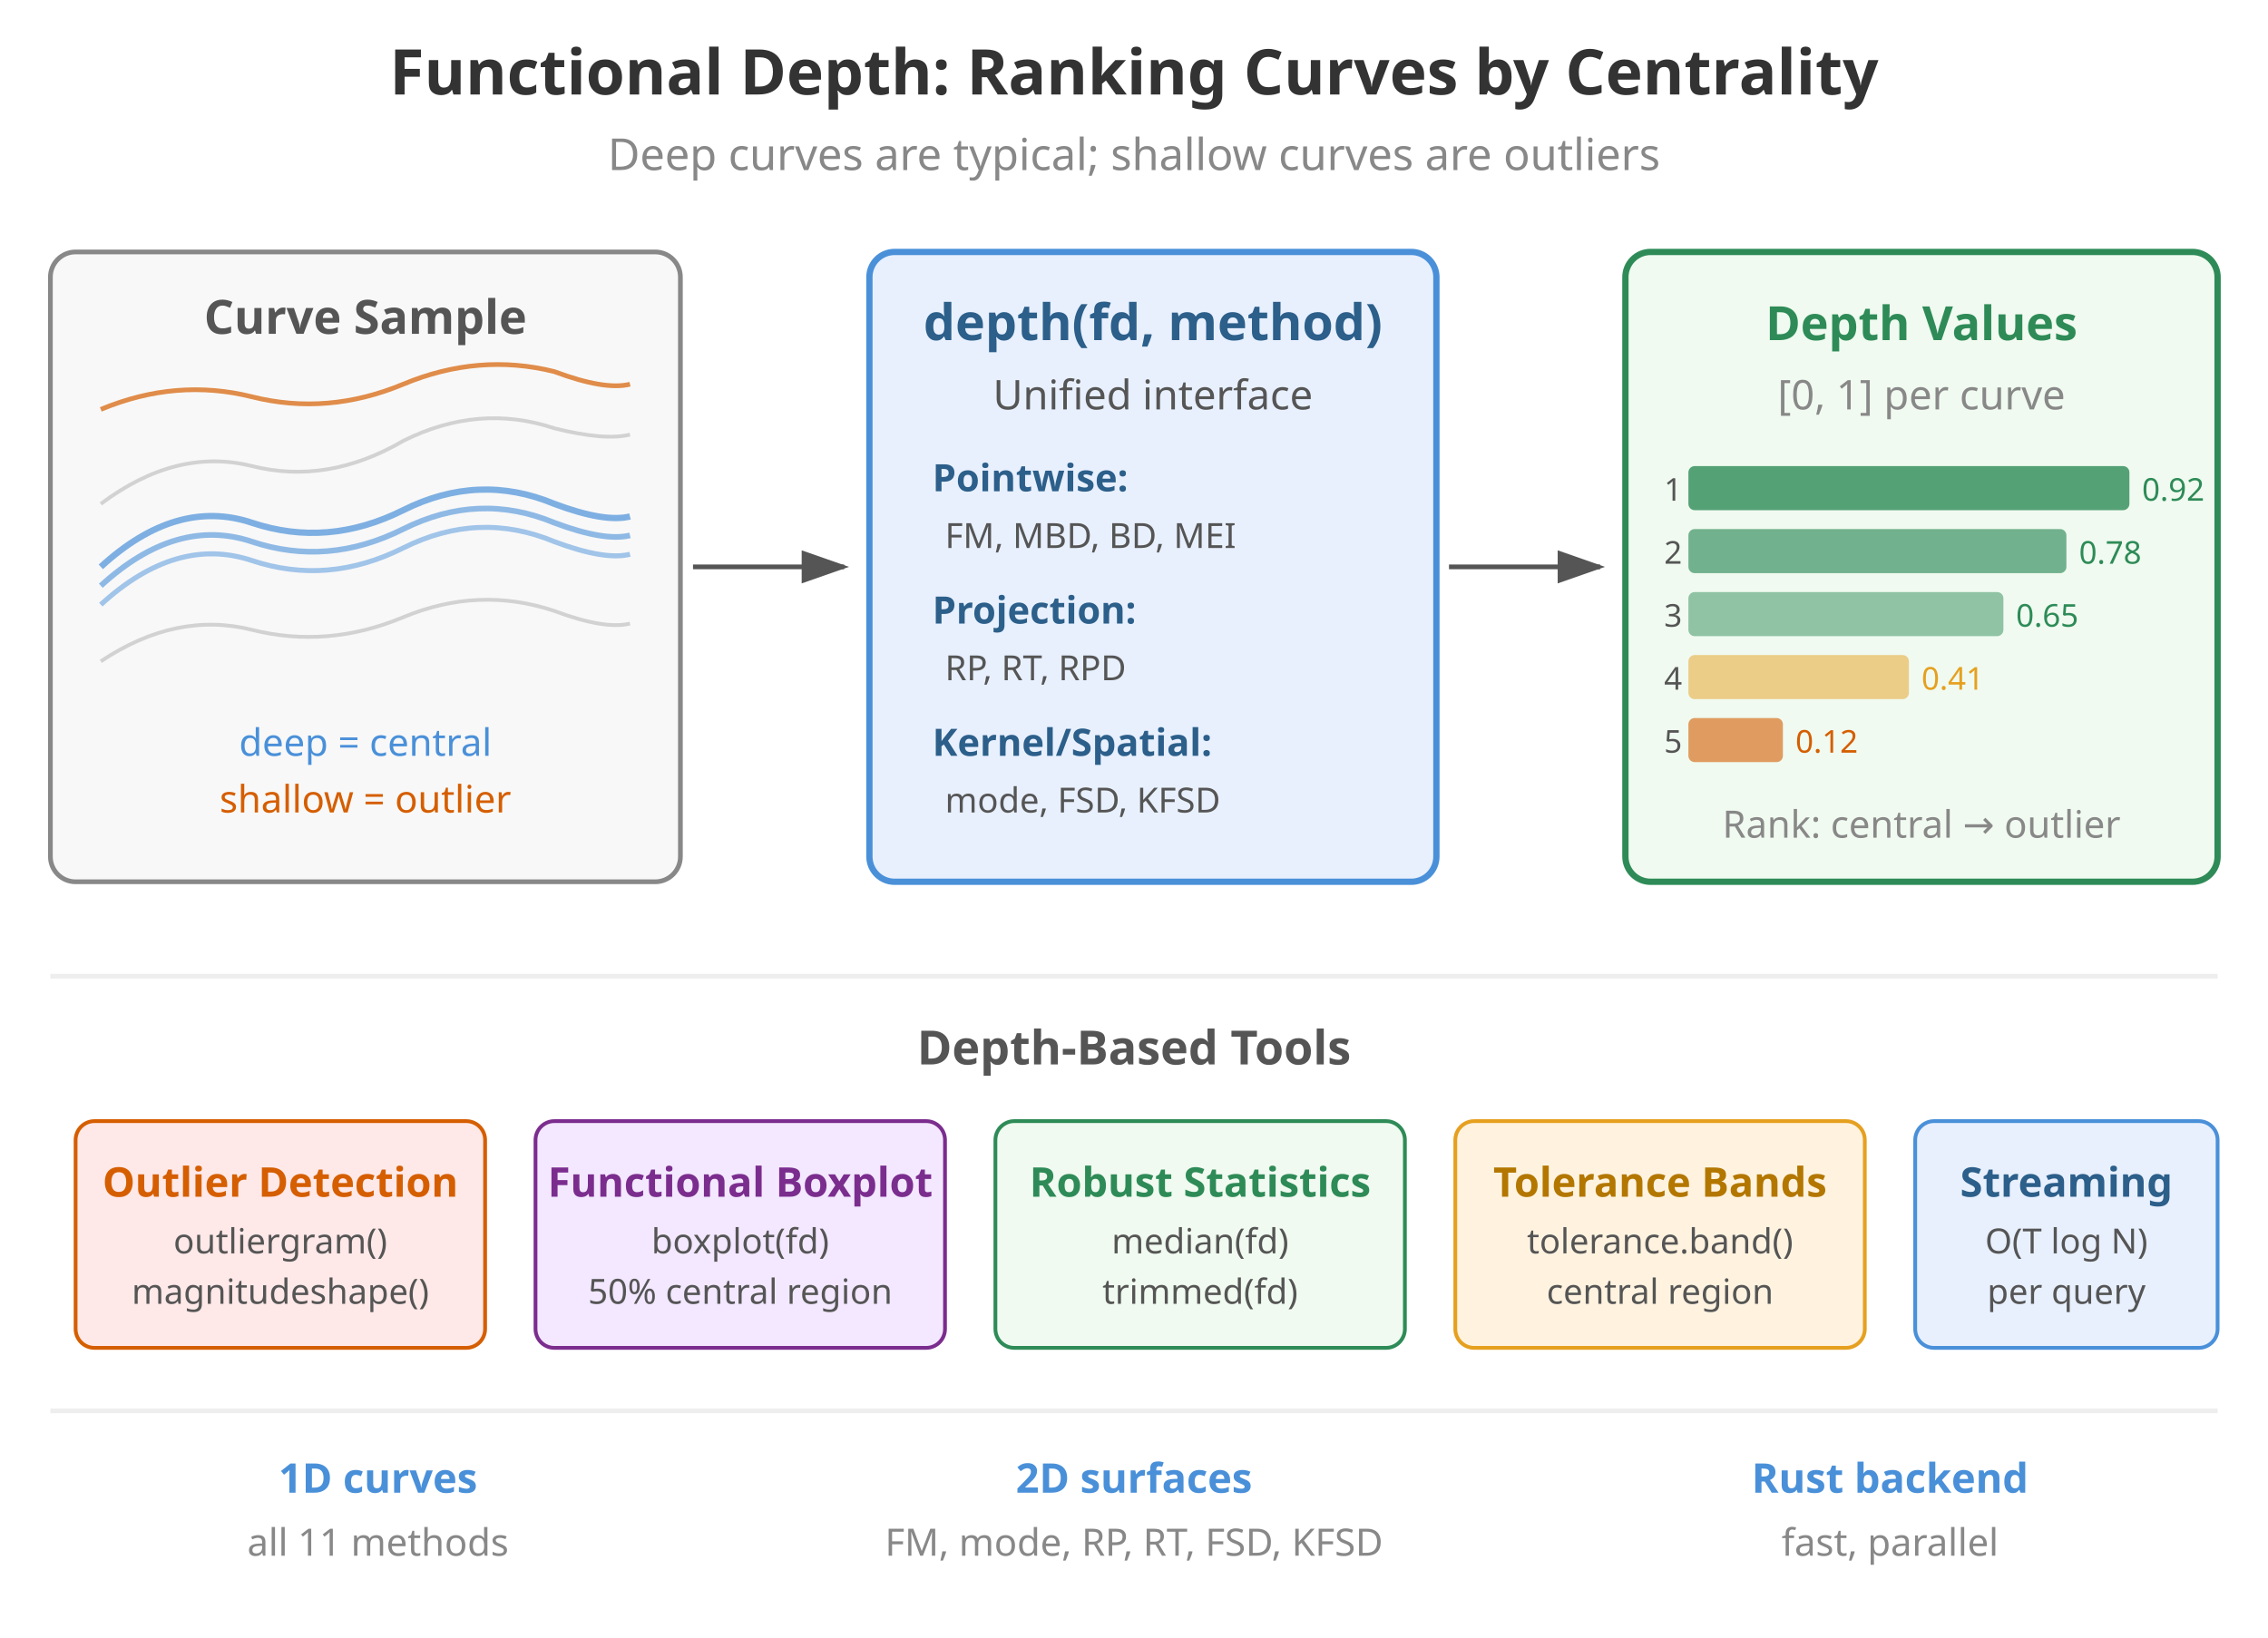
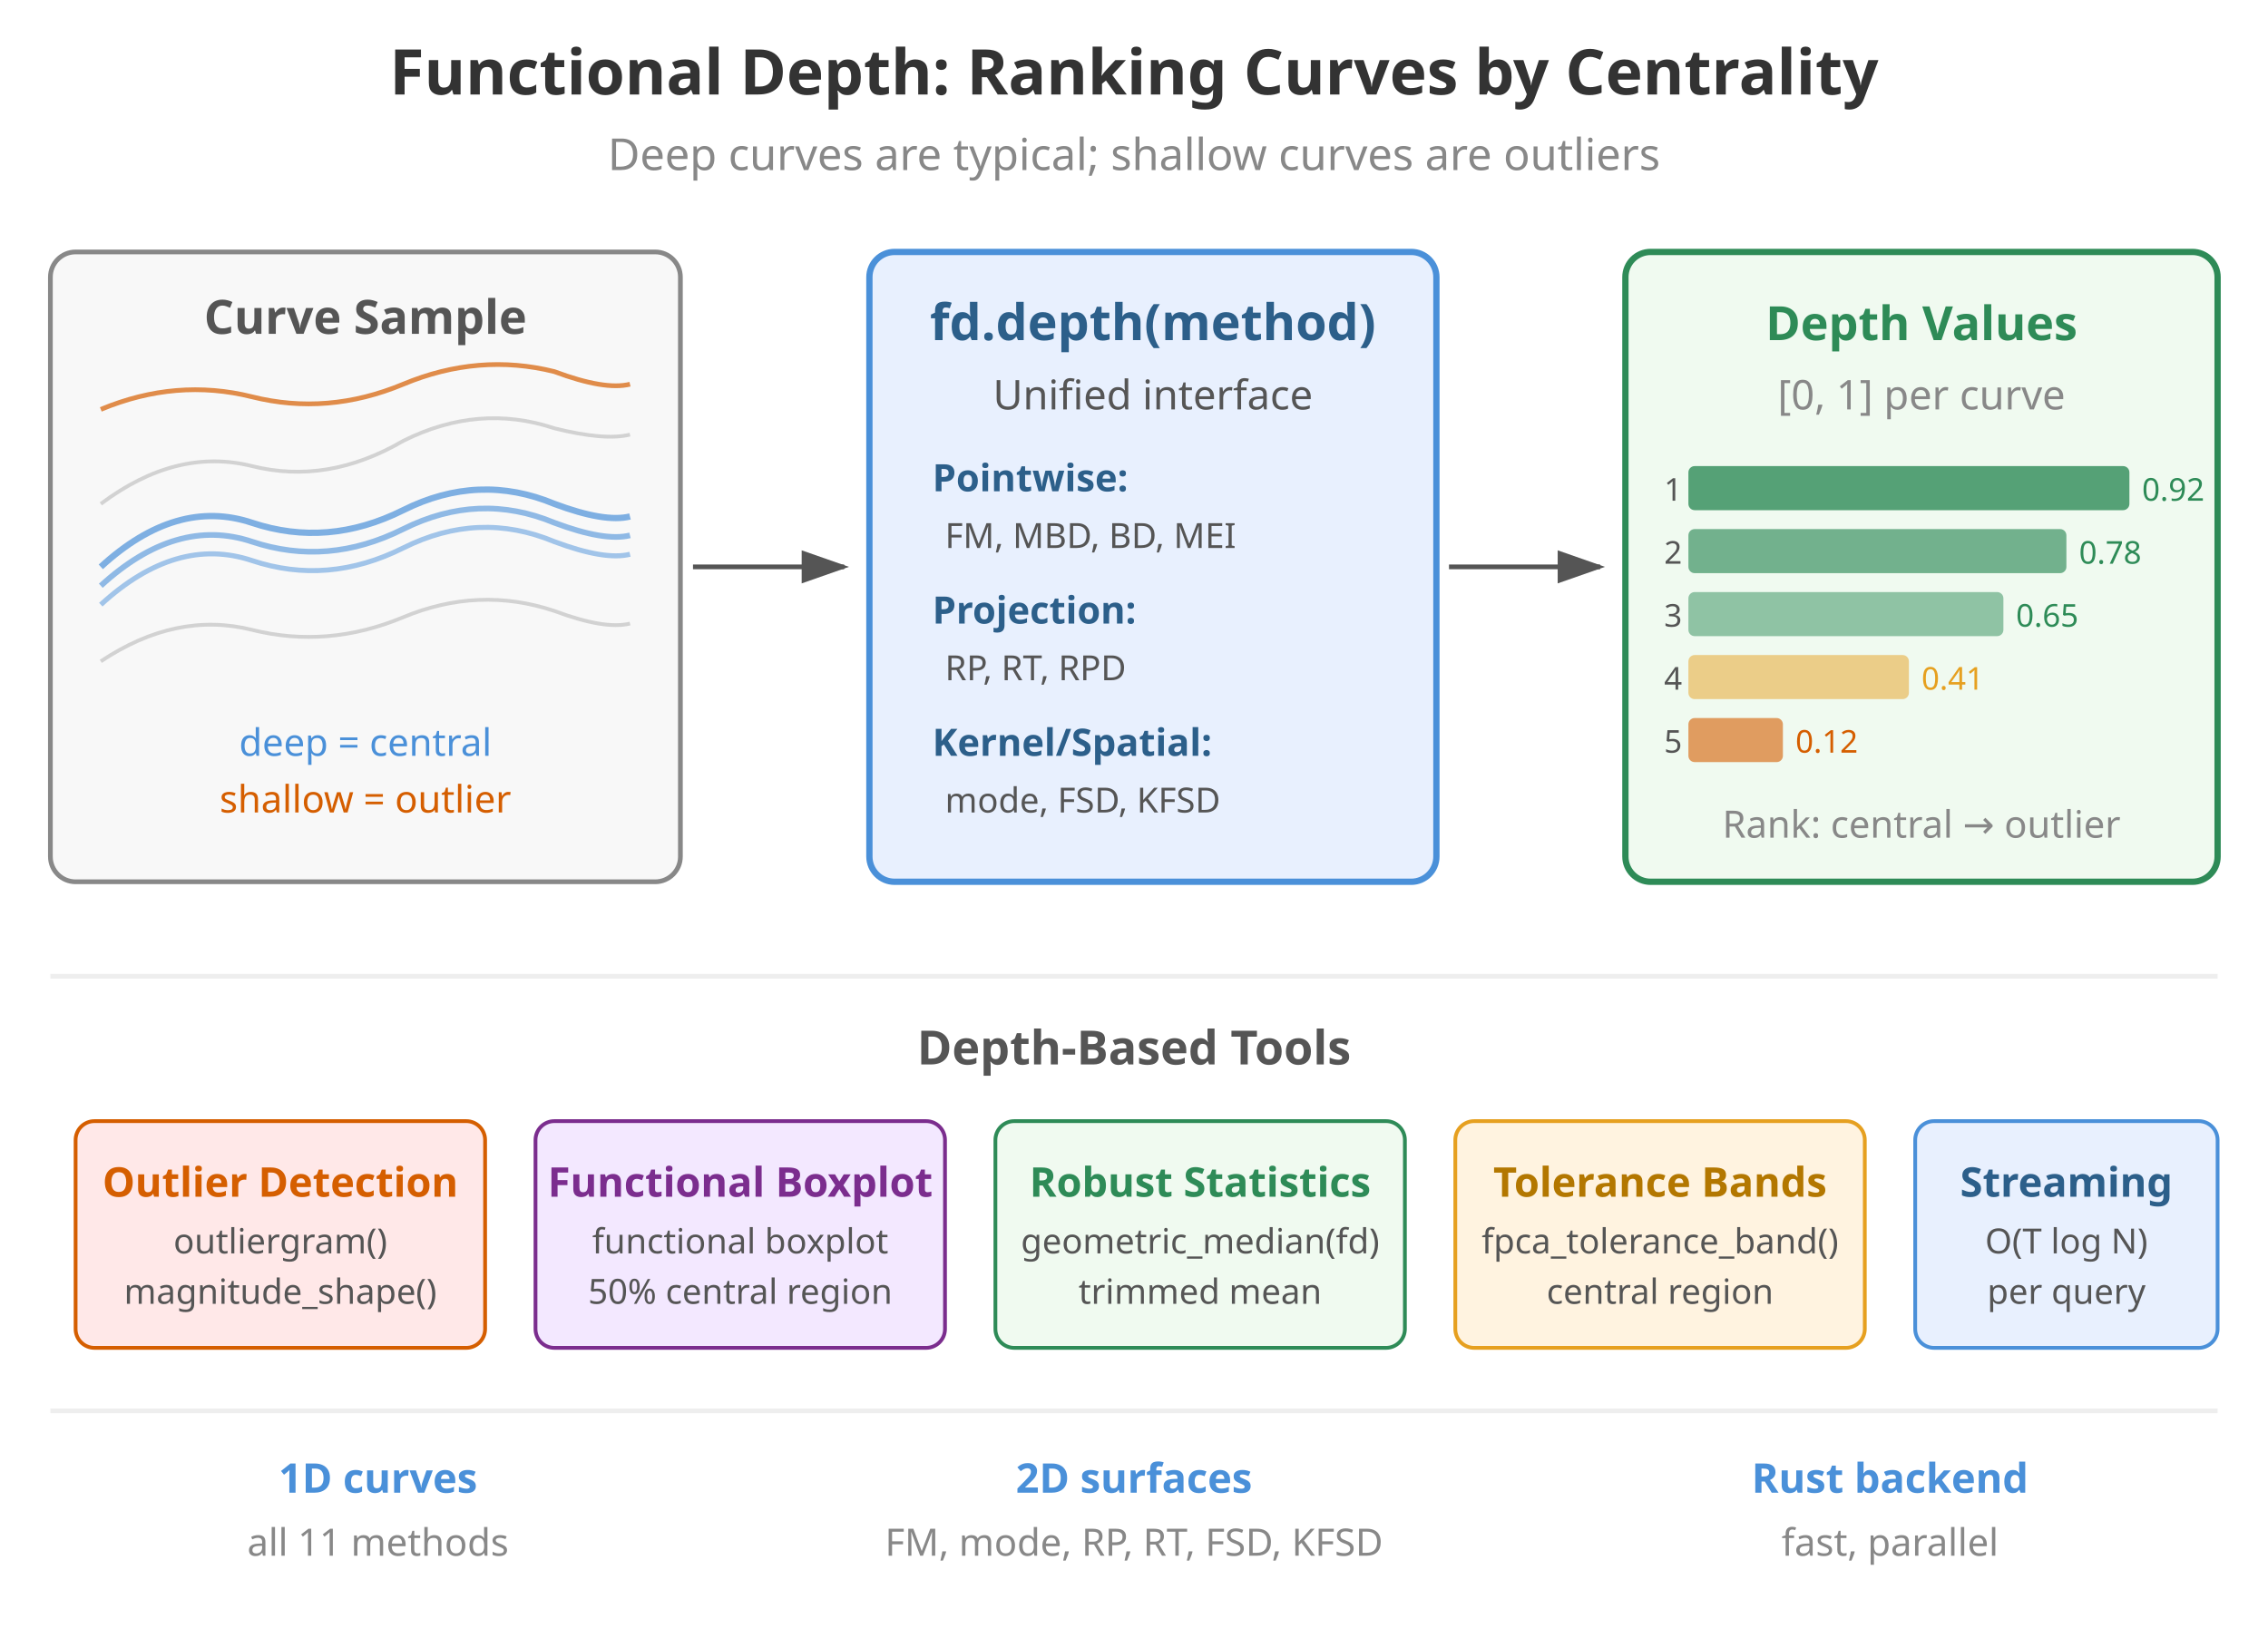
<svg xmlns="http://www.w3.org/2000/svg" viewBox="0 0 720 520" fill="none" font-family="'Segoe UI', system-ui, sans-serif">
  <defs>
    <marker id="arrDF" markerWidth="10" markerHeight="7" refX="9" refY="3.5" orient="auto">
      <path d="M0,0 L10,3.5 L0,7" fill="#555" />
    </marker>
  </defs>
  <text x="360" y="30" text-anchor="middle" font-size="20" font-weight="bold" fill="#333">Functional Depth: Ranking Curves by Centrality</text>
  <text x="360" y="54" text-anchor="middle" font-size="14" fill="#888">Deep curves are typical; shallow curves are outliers</text>
  <rect x="16" y="80" width="200" height="200" rx="8" fill="#F8F8F8" stroke="#888" stroke-width="1.5" />
  <text x="116" y="106" text-anchor="middle" font-size="15" font-weight="bold" fill="#555">Curve Sample</text>
  <path d="M32 180 Q56 158 80 166 Q104 174 128 162 Q152 150 176 160 Q192 166 200 164" stroke="#4A90D9" stroke-width="2" fill="none" opacity="0.7" />
  <path d="M32 186 Q56 164 80 172 Q104 180 128 168 Q152 156 176 166 Q192 172 200 170" stroke="#4A90D9" stroke-width="1.8" fill="none" opacity="0.6" />
  <path d="M32 192 Q56 170 80 178 Q104 186 128 174 Q152 162 176 172 Q192 178 200 176" stroke="#4A90D9" stroke-width="1.6" fill="none" opacity="0.5" />
  <path d="M32 160 Q56 142 80 148 Q104 154 128 140 Q152 128 176 136 Q192 140 200 138" stroke="#999" stroke-width="1.2" fill="none" opacity="0.4" />
  <path d="M32 210 Q56 194 80 200 Q104 206 128 196 Q152 186 176 194 Q192 200 200 198" stroke="#999" stroke-width="1.2" fill="none" opacity="0.4" />
  <path d="M32 130 Q56 120 80 126 Q104 132 128 122 Q152 112 176 118 Q192 124 200 122" stroke="#D55E00" stroke-width="1.5" fill="none" opacity="0.7" />
  <text x="116" y="240" text-anchor="middle" font-size="12" fill="#4A90D9">deep = central</text>
  <text x="116" y="258" text-anchor="middle" font-size="12" fill="#D55E00">shallow = outlier</text>
  <line x1="220" y1="180" x2="268" y2="180" stroke="#555" stroke-width="1.5" marker-end="url(#arrDF)" />
  <rect x="276" y="80" width="180" height="200" rx="8" fill="#E8F0FE" stroke="#4A90D9" stroke-width="2" />
-   <text x="366" y="108" text-anchor="middle" font-size="16" font-weight="bold" fill="#2C5F8A">depth(fd, method)</text>
+   <text x="366" y="108" text-anchor="middle" font-size="16" font-weight="bold" fill="#2C5F8A">fd.depth(method)</text>
  <text x="366" y="130" text-anchor="middle" font-size="13" fill="#555">Unified interface</text>
  <text x="296" y="156" font-size="12" fill="#2C5F8A" font-weight="bold">Pointwise:</text>
  <text x="300" y="174" font-size="11" fill="#555">FM, MBD, BD, MEI</text>
  <text x="296" y="198" font-size="12" fill="#2C5F8A" font-weight="bold">Projection:</text>
  <text x="300" y="216" font-size="11" fill="#555">RP, RT, RPD</text>
  <text x="296" y="240" font-size="12" fill="#2C5F8A" font-weight="bold">Kernel/Spatial:</text>
  <text x="300" y="258" font-size="11" fill="#555">mode, FSD, KFSD</text>
  <line x1="460" y1="180" x2="508" y2="180" stroke="#555" stroke-width="1.5" marker-end="url(#arrDF)" />
  <rect x="516" y="80" width="188" height="200" rx="8" fill="#F0FAF0" stroke="#2E8B57" stroke-width="2" />
  <text x="610" y="108" text-anchor="middle" font-size="15" font-weight="bold" fill="#2E8B57">Depth Values</text>
  <text x="610" y="130" text-anchor="middle" font-size="13" fill="#888">[0, 1] per curve</text>
  <rect x="536" y="148" width="140" height="14" rx="2" fill="#2E8B57" opacity="0.8" />
  <text x="534" y="159" text-anchor="end" font-size="10" fill="#555">1</text>
  <text x="680" y="159" font-size="10" fill="#2E8B57">0.92</text>
  <rect x="536" y="168" width="120" height="14" rx="2" fill="#2E8B57" opacity="0.65" />
  <text x="534" y="179" text-anchor="end" font-size="10" fill="#555">2</text>
  <text x="660" y="179" font-size="10" fill="#2E8B57">0.78</text>
  <rect x="536" y="188" width="100" height="14" rx="2" fill="#2E8B57" opacity="0.5" />
  <text x="534" y="199" text-anchor="end" font-size="10" fill="#555">3</text>
  <text x="640" y="199" font-size="10" fill="#2E8B57">0.65</text>
  <rect x="536" y="208" width="70" height="14" rx="2" fill="#E6A020" opacity="0.5" />
  <text x="534" y="219" text-anchor="end" font-size="10" fill="#555">4</text>
  <text x="610" y="219" font-size="10" fill="#E6A020">0.41</text>
  <rect x="536" y="228" width="30" height="14" rx="2" fill="#D55E00" opacity="0.6" />
  <text x="534" y="239" text-anchor="end" font-size="10" fill="#555">5</text>
  <text x="570" y="239" font-size="10" fill="#D55E00">0.12</text>
  <text x="610" y="266" text-anchor="middle" font-size="12" fill="#888">Rank: central → outlier</text>
  <line x1="16" y1="310" x2="704" y2="310" stroke="#eee" stroke-width="1.5" />
  <text x="360" y="338" text-anchor="middle" font-size="15" font-weight="bold" fill="#555">Depth-Based Tools</text>
  <rect x="24" y="356" width="130" height="72" rx="6" fill="#FFE8E8" stroke="#D55E00" stroke-width="1.2" />
  <text x="89" y="380" text-anchor="middle" font-size="13" font-weight="bold" fill="#D55E00">Outlier Detection</text>
  <text x="89" y="398" text-anchor="middle" font-size="11" fill="#555">outliergram()</text>
-   <text x="89" y="414" text-anchor="middle" font-size="11" fill="#555">magnitudeshape()</text>
+   <text x="89" y="414" text-anchor="middle" font-size="11" fill="#555">magnitude_shape()</text>
  <rect x="170" y="356" width="130" height="72" rx="6" fill="#F3E8FF" stroke="#7B2D8E" stroke-width="1.2" />
  <text x="235" y="380" text-anchor="middle" font-size="13" font-weight="bold" fill="#7B2D8E">Functional Boxplot</text>
-   <text x="235" y="398" text-anchor="middle" font-size="11" fill="#555">boxplot(fd)</text>
+   <text x="235" y="398" text-anchor="middle" font-size="11" fill="#555">functional boxplot</text>
  <text x="235" y="414" text-anchor="middle" font-size="11" fill="#555">50% central region</text>
  <rect x="316" y="356" width="130" height="72" rx="6" fill="#F0FAF0" stroke="#2E8B57" stroke-width="1.2" />
  <text x="381" y="380" text-anchor="middle" font-size="13" font-weight="bold" fill="#2E8B57">Robust Statistics</text>
-   <text x="381" y="398" text-anchor="middle" font-size="11" fill="#555">median(fd)</text>
-   <text x="381" y="414" text-anchor="middle" font-size="11" fill="#555">trimmed(fd)</text>
+   <text x="381" y="398" text-anchor="middle" font-size="11" fill="#555">geometric_median(fd)</text>
+   <text x="381" y="414" text-anchor="middle" font-size="11" fill="#555">trimmed mean</text>
  <rect x="462" y="356" width="130" height="72" rx="6" fill="#FFF3E0" stroke="#E6A020" stroke-width="1.2" />
  <text x="527" y="380" text-anchor="middle" font-size="13" font-weight="bold" fill="#B37700">Tolerance Bands</text>
-   <text x="527" y="398" text-anchor="middle" font-size="11" fill="#555">tolerance.band()</text>
+   <text x="527" y="398" text-anchor="middle" font-size="11" fill="#555">fpca_tolerance_band()</text>
  <text x="527" y="414" text-anchor="middle" font-size="11" fill="#555">central region</text>
  <rect x="608" y="356" width="96" height="72" rx="6" fill="#E8F0FE" stroke="#4A90D9" stroke-width="1.2" />
  <text x="656" y="380" text-anchor="middle" font-size="13" font-weight="bold" fill="#2C5F8A">Streaming</text>
  <text x="656" y="398" text-anchor="middle" font-size="11" fill="#555">O(T log N)</text>
  <text x="656" y="414" text-anchor="middle" font-size="11" fill="#555">per query</text>
  <line x1="16" y1="448" x2="704" y2="448" stroke="#eee" stroke-width="1.5" />
  <text x="120" y="474" text-anchor="middle" font-size="13" font-weight="bold" fill="#4A90D9">1D curves</text>
  <text x="120" y="494" text-anchor="middle" font-size="12" fill="#888">all 11 methods</text>
  <text x="360" y="474" text-anchor="middle" font-size="13" font-weight="bold" fill="#4A90D9">2D surfaces</text>
  <text x="360" y="494" text-anchor="middle" font-size="12" fill="#888">FM, mode, RP, RT, FSD, KFSD</text>
  <text x="600" y="474" text-anchor="middle" font-size="13" font-weight="bold" fill="#4A90D9">Rust backend</text>
  <text x="600" y="494" text-anchor="middle" font-size="12" fill="#888">fast, parallel</text>
</svg>
